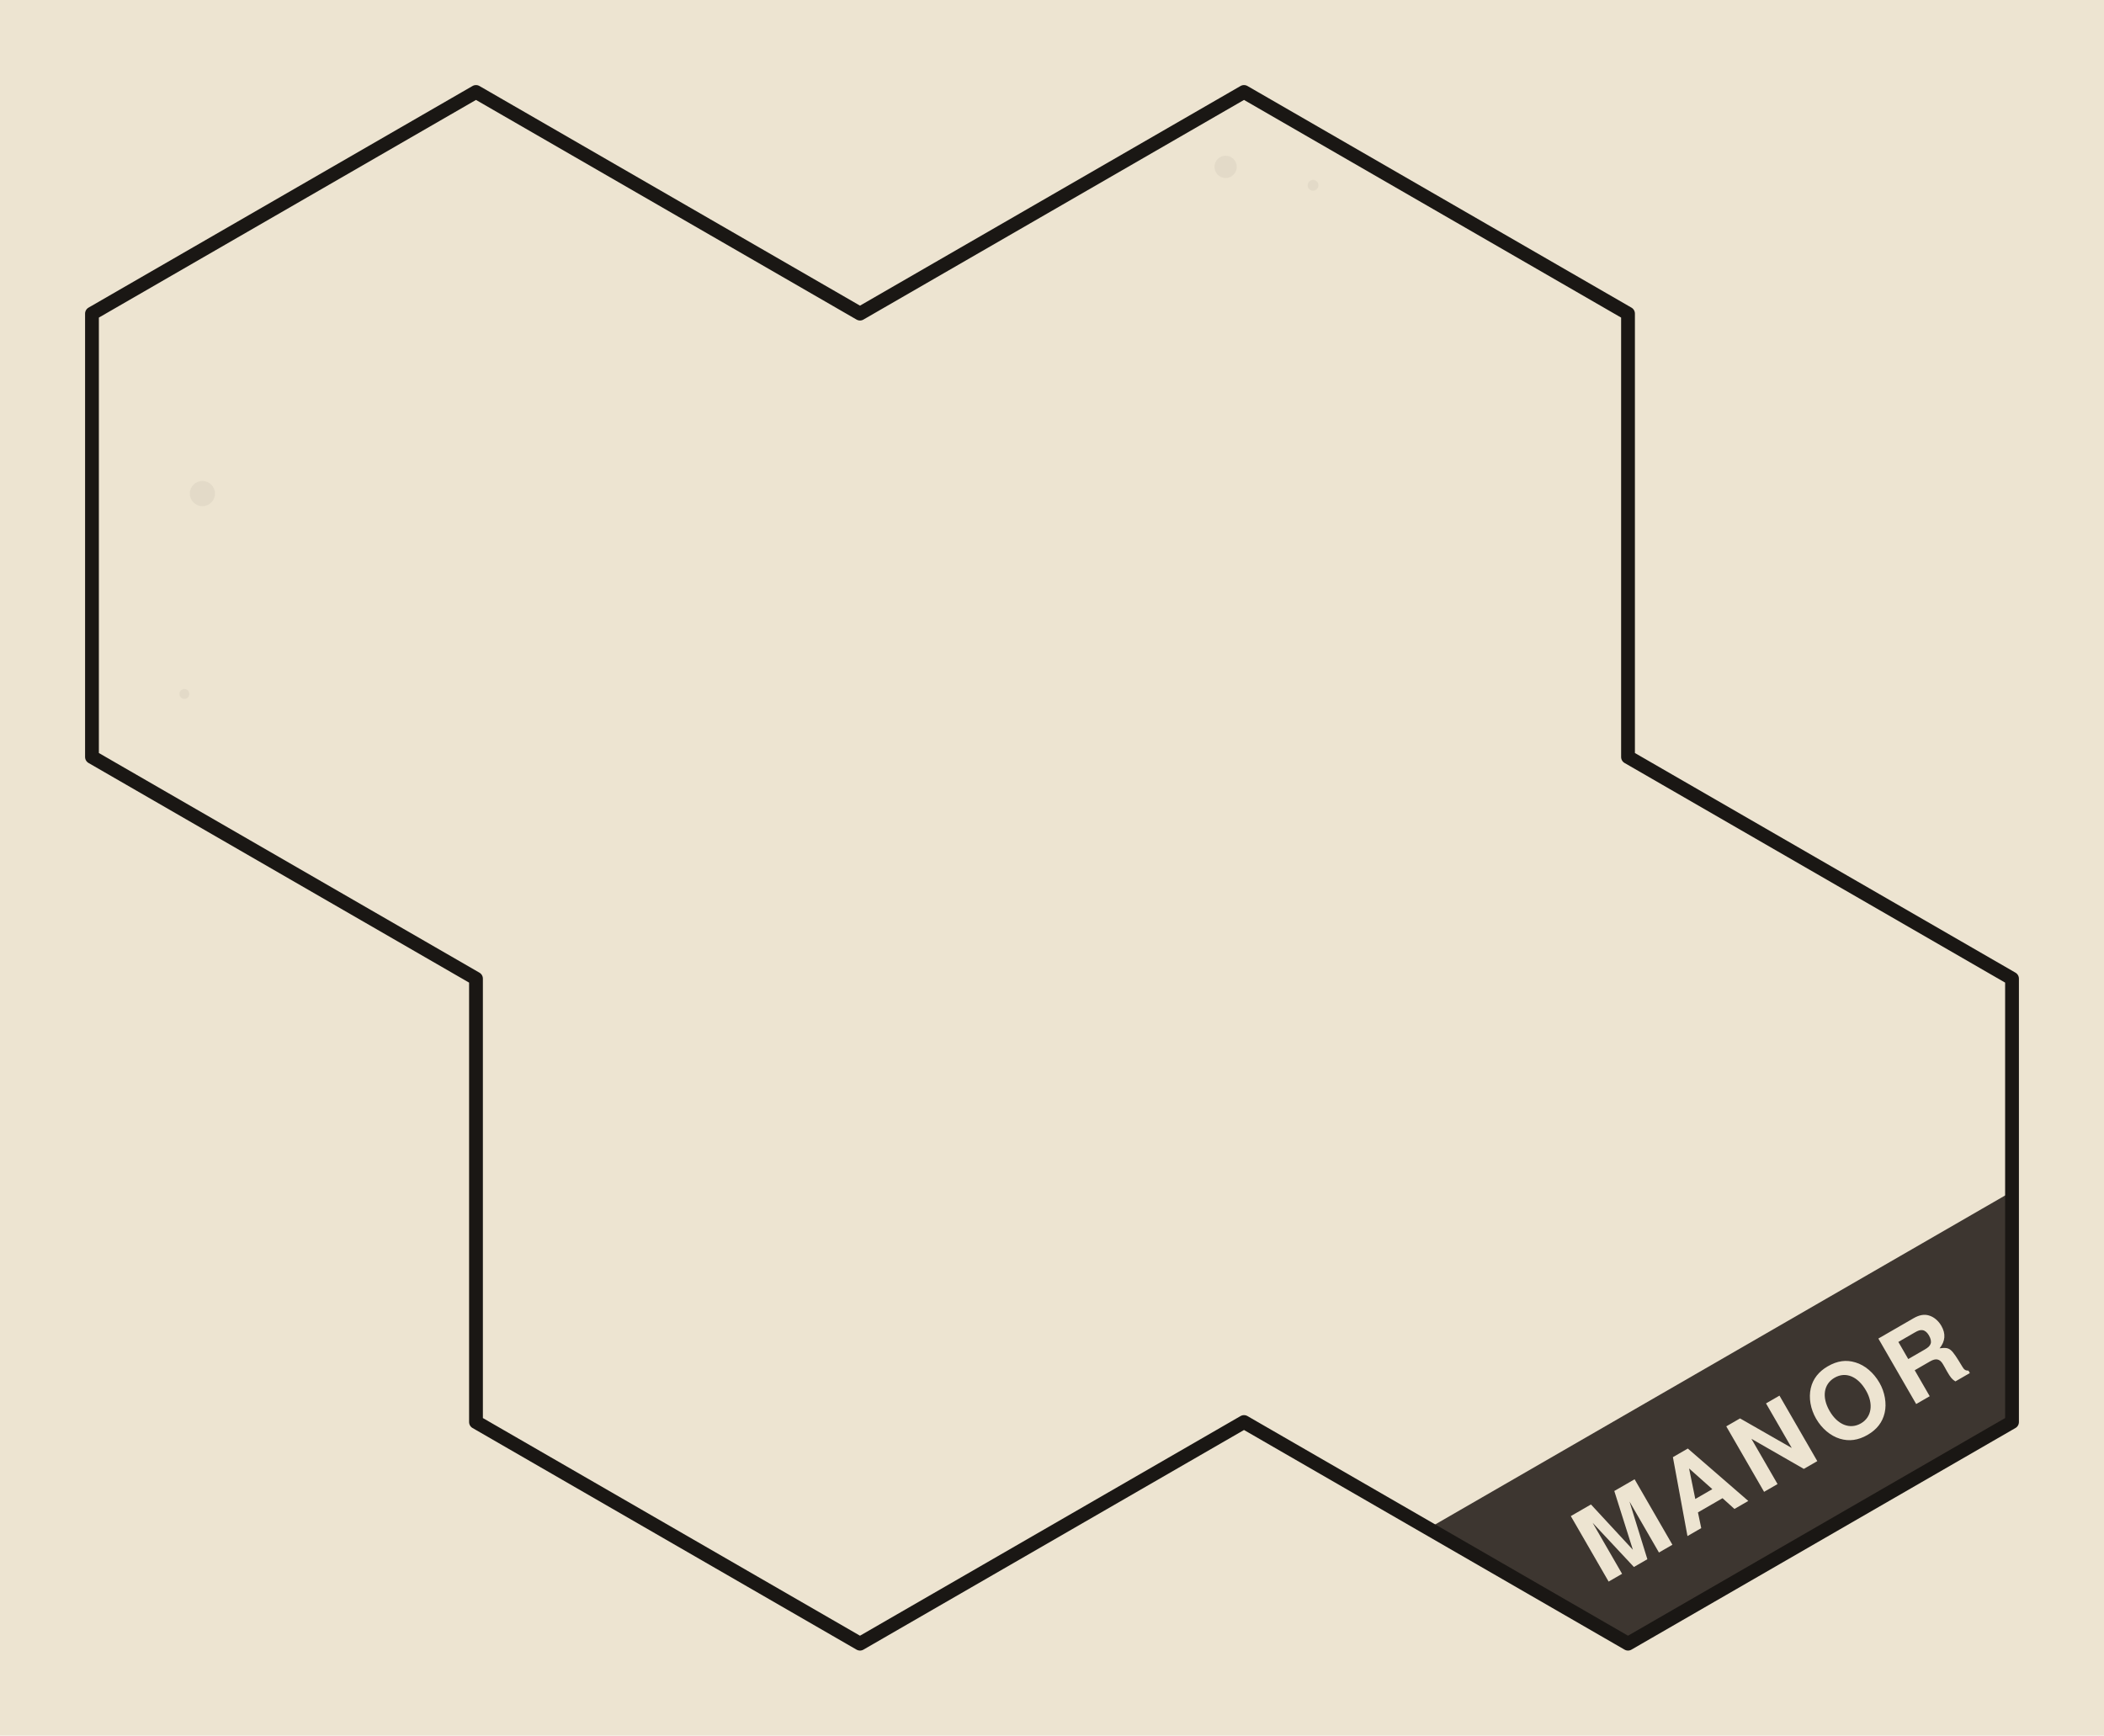
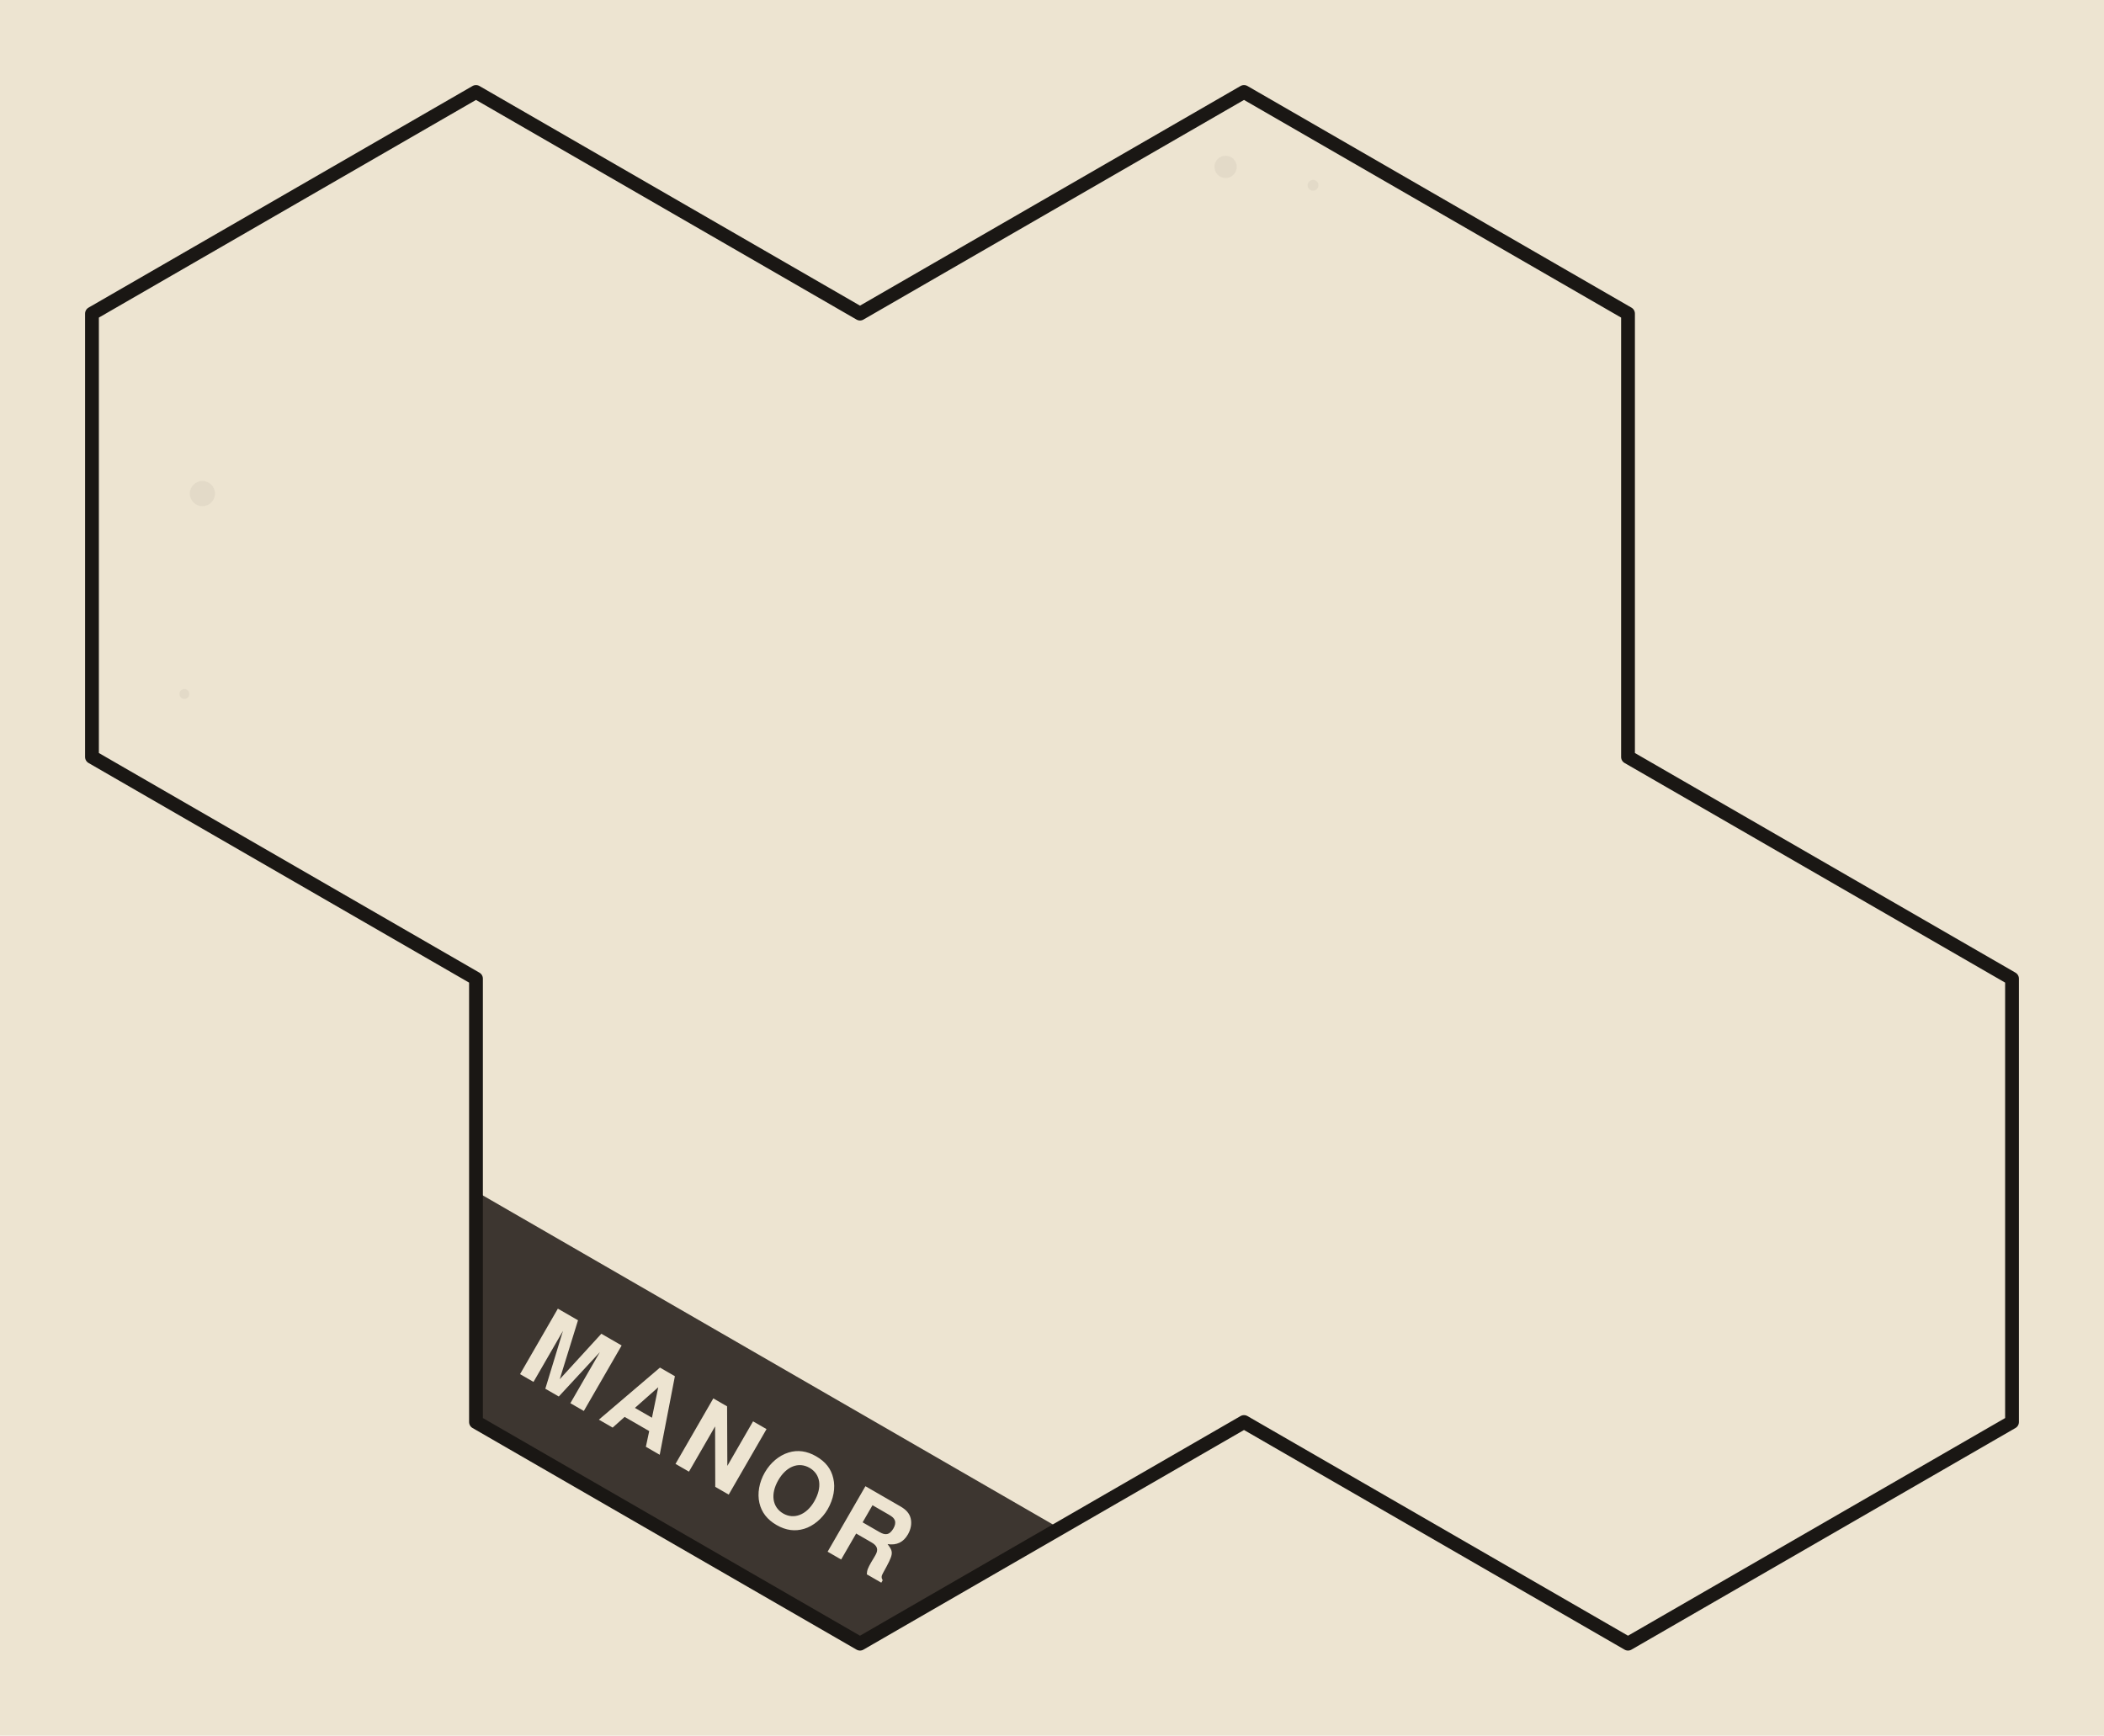
<svg xmlns="http://www.w3.org/2000/svg" viewBox="0 0 366 301.97" width="366" height="301.97" font-family="Georgia, 'Iowan Old Style', 'Times New Roman', serif">
  <defs>
    <clipPath id="cut-tile-manor-site">
      <path d="M 0,-77.13 L 66.8,-38.57 L 66.8,38.57 L 0,77.13 L -66.8,38.57 L -66.8,-38.57 Z" transform="translate(82.8 93.13)" />
      <path d="M 133.6,-77.13 L 200.4,-38.57 L 200.4,38.57 L 133.6,77.13 L 66.8,38.57 L 66.8,-38.57 Z" transform="translate(82.8 93.13)" />
      <path d="M 66.8,38.57 L 133.6,77.13 L 133.6,154.27 L 66.8,192.83 L 0,154.27 L 0,77.13 Z" transform="translate(82.8 93.13)" />
      <path d="M 200.4,38.57 L 267.2,77.13 L 267.2,154.27 L 200.4,192.83 L 133.6,154.27 L 133.6,77.13 Z" transform="translate(82.8 93.13)" />
    </clipPath>
  </defs>
  <g id="wash">
    <rect x="0" y="0" width="366" height="301.97" fill="#EDE4D1" />
    <g clip-path="url(#cut-tile-manor-site)">
    
  </g>
  </g>
  <g id="ink" fill="#1A1714">
    <g clip-path="url(#cut-tile-manor-site)">
-       <path d="M 283.2,285.97 L 350,247.4 L 350,207.29 L 248.46,265.91 Z" fill="#3D3630" />
-       <g transform="rotate(-30 307.92 251.64)">
-         <text x="307.92" y="257.96" font-size="18.04" text-anchor="middle" font-family="Helvetica, Arial, sans-serif" font-weight="bold" letter-spacing="1.6" fill="#EDE4D1">MANOR</text>
+       <path d="M 82.8,247.4 L 149.6,285.97 L 184.34,265.91 L 82.8,207.29 Z" fill="#3D3630" />
+       <g transform="rotate(30 124.88 251.64)">
+         <text x="124.88" y="257.96" font-size="18.04" text-anchor="middle" font-family="Helvetica, Arial, sans-serif" font-weight="bold" letter-spacing="1.6" fill="#EDE4D1">MANOR</text>
      </g>
    </g>
    <path d="M 0,-77.13 L 66.8,-38.57 L 133.6,-77.13 L 200.4,-38.57 L 200.4,38.57 L 267.2,77.13 L 267.2,154.27 L 200.4,192.83 L 133.6,154.27 L 66.8,192.83 L 0,154.27 L 0,77.13 L -66.8,38.57 L -66.8,-38.57 Z" transform="translate(82.8 93.13)" fill="none" stroke="#1A1714" stroke-width="2.4" stroke-linejoin="round" />
  </g>
  <g id="grime" clip-path="url(#cut-tile-manor-site)">
    <g fill="#1A1714" opacity="0.05">
      <circle cx="213.2" cy="29.03" r="1.94" />
      <circle cx="32.07" cy="120.73" r="0.86" />
      <circle cx="44.59" cy="200.88" r="0.85" />
      <circle cx="228.41" cy="32.24" r="0.94" />
      <circle cx="35.21" cy="85.87" r="2.19" />
    </g>
  </g>
</svg>
